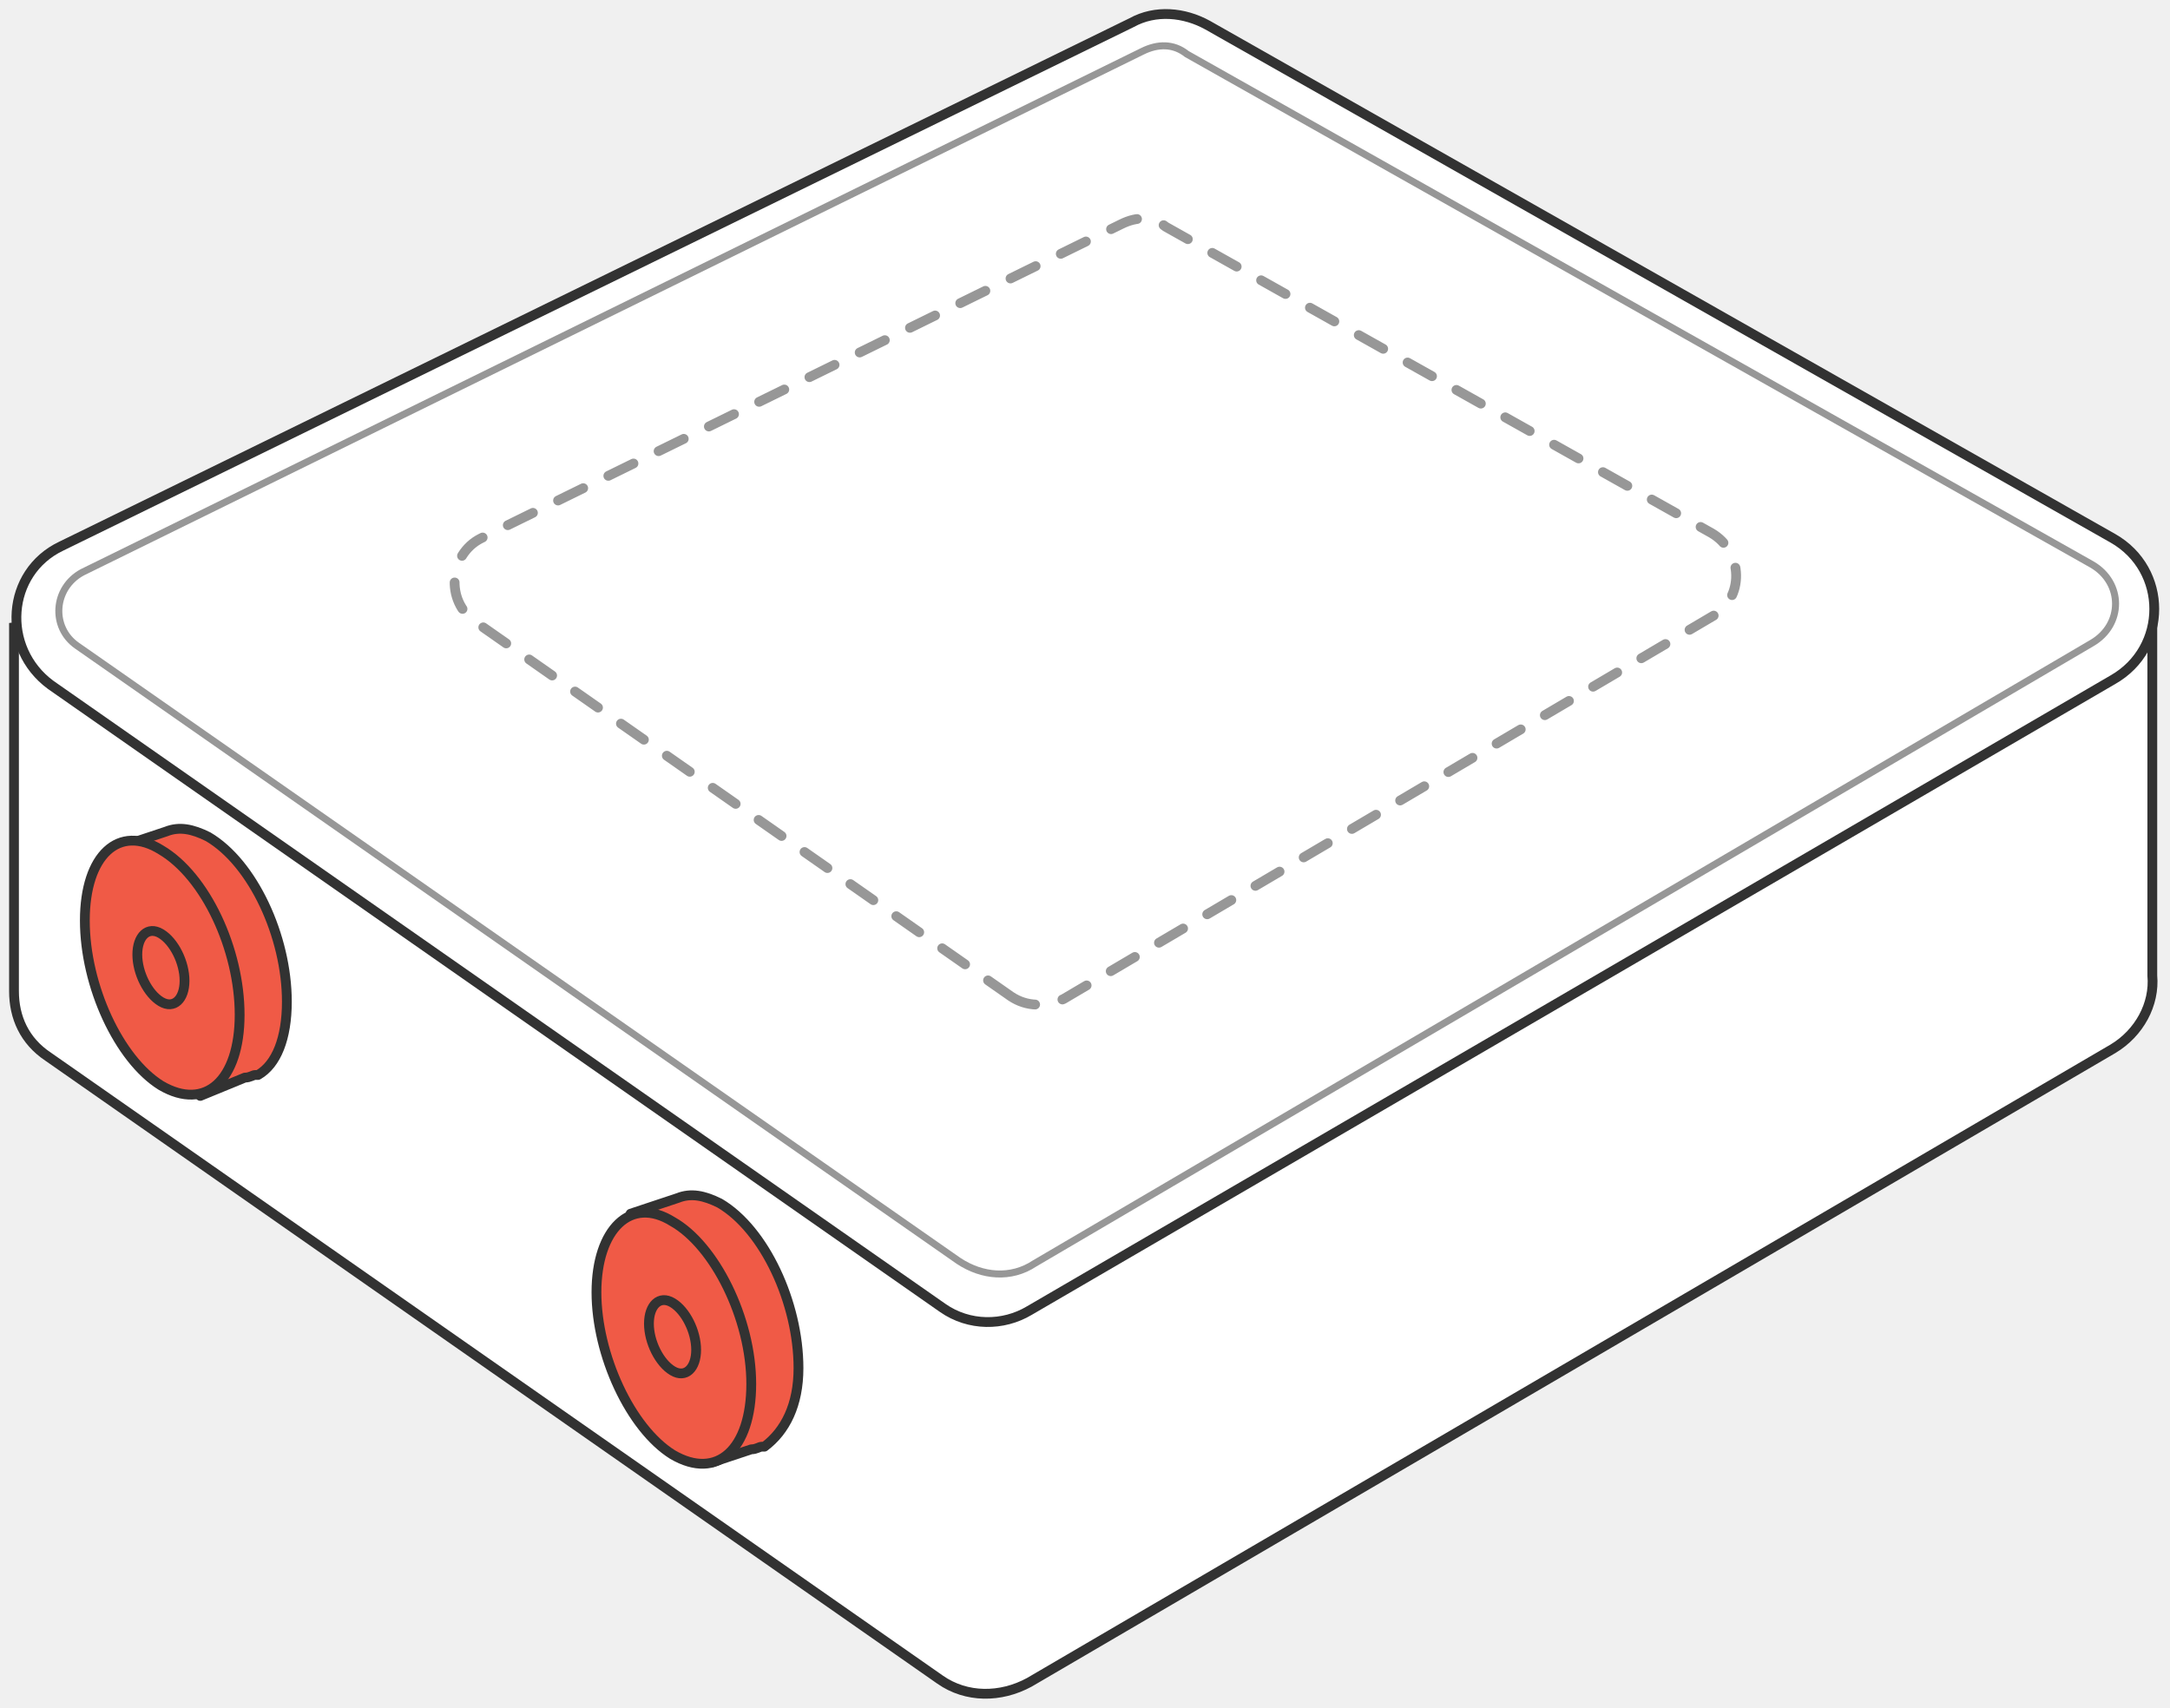
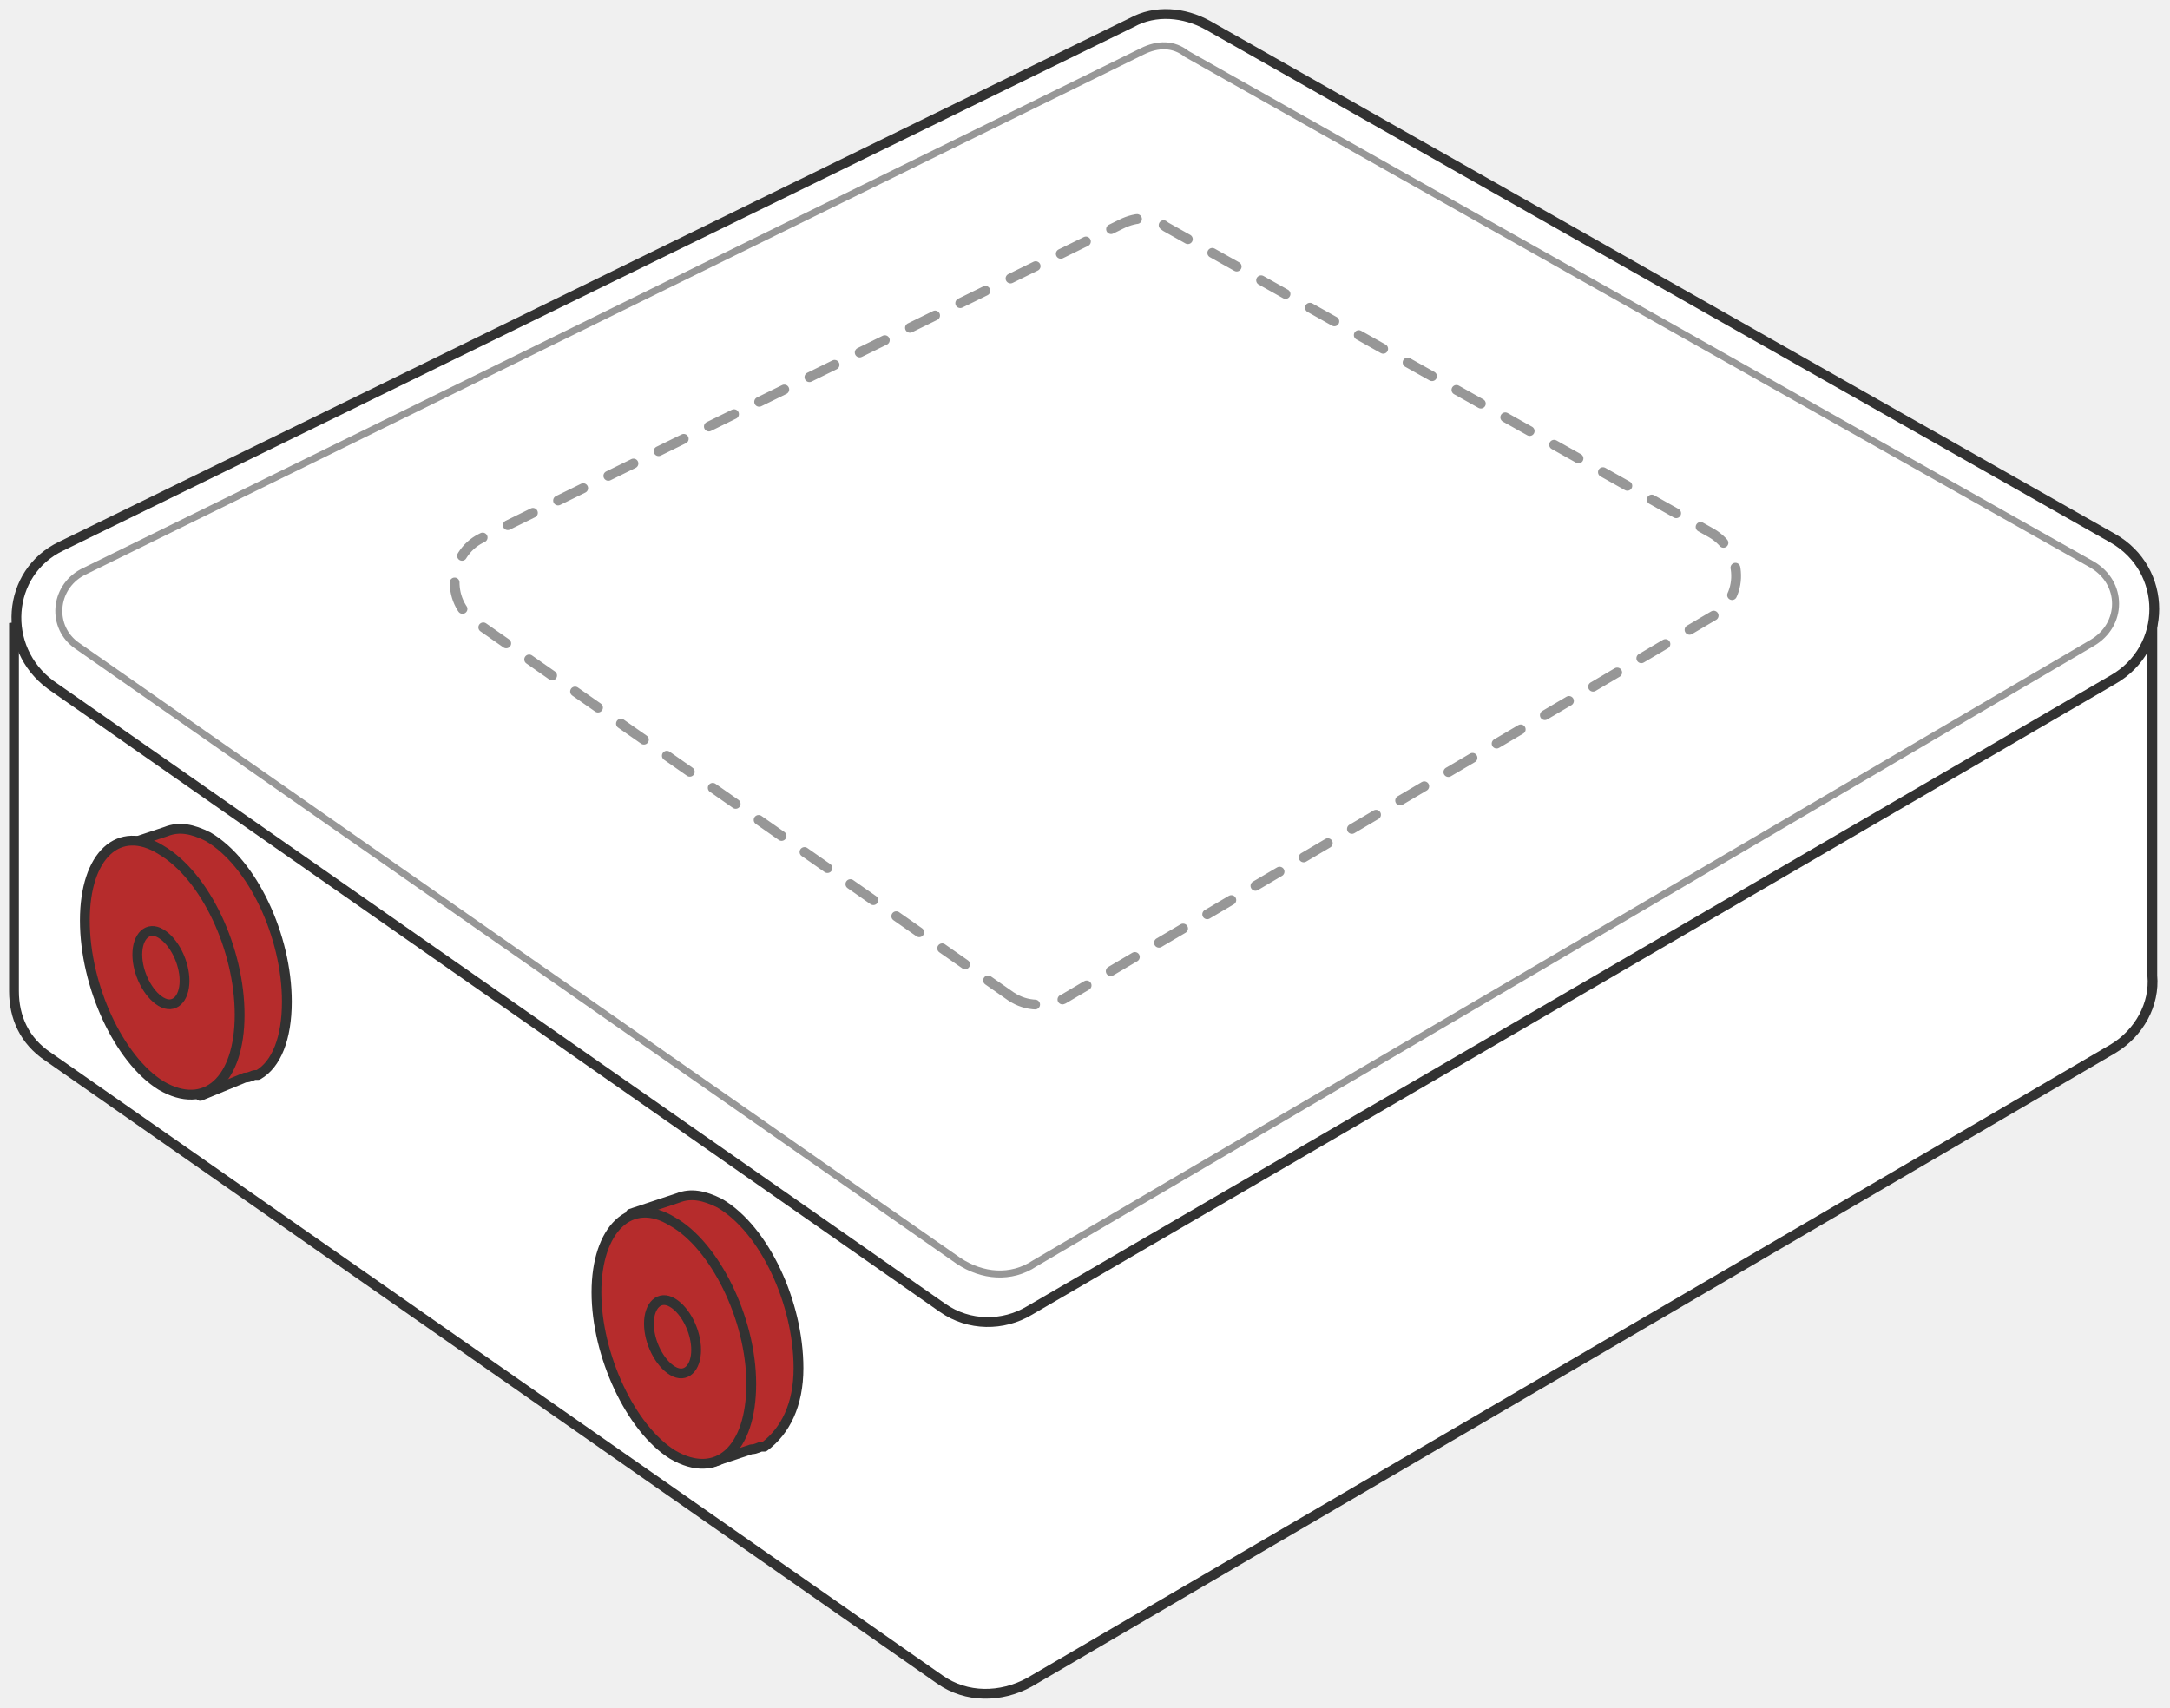
<svg xmlns="http://www.w3.org/2000/svg" width="155" height="122" viewBox="0 0 155 122" fill="none">
  <path d="M153.736 43.131L116.817 45.563L86.082 28.358C84.396 27.422 82.334 27.422 80.647 28.171L52.911 41.822L52.724 38.269L1 44.815V70.809C1 72.679 1.75 74.362 3.436 75.485L67.154 119.993C69.028 121.303 71.465 121.303 73.526 120.18L150.925 74.924C152.799 73.801 153.923 71.744 153.736 69.687V43.131Z" fill="white" stroke="#323232" stroke-width="0.7" stroke-miterlimit="10" />
  <path d="M67.342 93.438L3.624 48.929C0.063 46.311 0.438 40.887 4.373 39.017L80.835 1.615C82.522 0.68 84.583 0.867 86.27 1.802L150.925 38.456C154.86 40.7 154.86 46.311 150.925 48.555L73.526 93.625C71.652 94.747 69.216 94.747 67.342 93.438Z" fill="white" stroke="#323232" stroke-width="0.7" stroke-miterlimit="10" />
-   <path d="M57.035 97.739C57.035 93.064 54.598 87.827 51.412 85.957C50.288 85.396 49.351 85.209 48.414 85.583L45.041 86.705L45.978 89.697C45.978 90.071 45.79 90.632 45.79 91.194C45.79 95.121 47.664 99.609 50.1 102.04L50.85 104.471L53.661 103.536C54.036 103.536 54.223 103.349 54.411 103.349H54.598C56.097 102.227 57.035 100.357 57.035 97.739Z" fill="#F05A46" stroke="#323232" stroke-width="0.7" stroke-miterlimit="10" stroke-linecap="round" stroke-linejoin="round" />
+   <path d="M57.035 97.739C57.035 93.064 54.598 87.827 51.412 85.957C50.288 85.396 49.351 85.209 48.414 85.583L45.041 86.705L45.978 89.697C45.978 90.071 45.79 90.632 45.79 91.194C45.79 95.121 47.664 99.609 50.1 102.04L50.85 104.471L53.661 103.536C54.036 103.536 54.223 103.349 54.411 103.349H54.598C56.097 102.227 57.035 100.357 57.035 97.739Z" fill="#B62C2C" stroke="#323232" stroke-width="0.7" stroke-miterlimit="10" stroke-linecap="round" stroke-linejoin="round" />
  <path d="M68.466 90.072L5.498 46.124C3.624 44.815 3.811 42.009 5.873 40.887L81.585 3.672C82.709 3.111 83.833 3.111 84.77 3.859L149.425 40.326C151.674 41.635 151.674 44.628 149.425 45.937L73.901 90.258C72.214 91.381 70.153 91.194 68.466 90.072Z" fill="white" stroke="#979797" stroke-width="0.5" stroke-miterlimit="10" />
-   <path d="M53.661 98.861C53.661 103.537 51.224 105.781 48.039 103.911C45.04 102.04 42.604 96.804 42.604 92.316C42.604 87.828 45.04 85.396 48.039 87.266C51.037 88.95 53.661 94.186 53.661 98.861Z" fill="#F05A46" stroke="#323232" stroke-width="0.7" stroke-miterlimit="10" />
+   <path d="M53.661 98.861C53.661 103.537 51.224 105.781 48.039 103.911C45.04 102.04 42.604 96.804 42.604 92.316C42.604 87.828 45.04 85.396 48.039 87.266C51.037 88.95 53.661 94.186 53.661 98.861Z" fill="#B62C2C" stroke="#323232" stroke-width="0.7" stroke-miterlimit="10" />
  <path d="M72.214 71.183L33.983 44.441C31.735 42.944 32.109 39.578 34.358 38.456L80.085 16.015C81.21 15.454 82.334 15.454 83.271 16.202L122.252 38.082C124.501 39.391 124.688 42.758 122.252 44.067L75.963 71.37C74.651 71.931 73.339 71.931 72.214 71.183Z" stroke="#979797" stroke-width="0.7" stroke-miterlimit="10" stroke-linecap="round" stroke-linejoin="round" stroke-dasharray="2 2" />
-   <path d="M49.725 96.43C49.725 97.739 48.976 98.487 48.039 97.926C47.102 97.365 46.352 95.869 46.352 94.56C46.352 93.251 47.102 92.503 48.039 93.064C48.976 93.625 49.725 95.121 49.725 96.43Z" fill="#F05A46" stroke="#323232" stroke-width="0.7" stroke-miterlimit="10" />
-   <path d="M20.49 71.557C20.49 66.882 18.054 61.646 14.868 59.776C13.744 59.215 12.807 59.028 11.87 59.401L8.496 60.524L9.433 63.516C9.433 63.89 9.246 64.451 9.246 65.012C9.246 68.939 11.12 73.427 13.556 75.859L14.306 78.29L17.492 76.981C17.867 76.981 18.054 76.794 18.241 76.794H18.429C19.741 76.046 20.49 74.175 20.49 71.557Z" fill="#F05A46" stroke="#323232" stroke-width="0.7" stroke-miterlimit="10" stroke-linecap="round" stroke-linejoin="round" />
-   <path d="M17.117 72.492C17.117 77.168 14.681 79.412 11.495 77.542C8.496 75.672 6.06 70.435 6.06 65.76C6.06 61.085 8.496 58.84 11.495 60.711C14.681 62.581 17.117 67.817 17.117 72.492Z" fill="#F05A46" stroke="#323232" stroke-width="0.7" stroke-miterlimit="10" />
-   <path d="M13.181 70.061C13.181 71.37 12.432 72.118 11.495 71.557C10.558 70.996 9.808 69.5 9.808 68.191C9.808 66.882 10.558 66.134 11.495 66.695C12.432 67.256 13.181 68.752 13.181 70.061Z" fill="#F05A46" stroke="#323232" stroke-width="0.7" stroke-miterlimit="10" />
+   <path d="M49.725 96.43C49.725 97.739 48.976 98.487 48.039 97.926C47.102 97.365 46.352 95.869 46.352 94.56C46.352 93.251 47.102 92.503 48.039 93.064C48.976 93.625 49.725 95.121 49.725 96.43Z" fill="#B62C2C" stroke="#323232" stroke-width="0.7" stroke-miterlimit="10" />
+   <path d="M20.49 71.557C20.49 66.882 18.054 61.646 14.868 59.776C13.744 59.215 12.807 59.028 11.87 59.401L8.496 60.524L9.433 63.516C9.433 63.89 9.246 64.451 9.246 65.012C9.246 68.939 11.12 73.427 13.556 75.859L14.306 78.29L17.492 76.981C17.867 76.981 18.054 76.794 18.241 76.794H18.429C19.741 76.046 20.49 74.175 20.49 71.557Z" fill="#B62C2C" stroke="#323232" stroke-width="0.7" stroke-miterlimit="10" stroke-linecap="round" stroke-linejoin="round" />
+   <path d="M17.117 72.492C17.117 77.168 14.681 79.412 11.495 77.542C8.496 75.672 6.06 70.435 6.06 65.76C6.06 61.085 8.496 58.84 11.495 60.711C14.681 62.581 17.117 67.817 17.117 72.492Z" fill="#B62C2C" stroke="#323232" stroke-width="0.7" stroke-miterlimit="10" />
+   <path d="M13.181 70.061C13.181 71.37 12.432 72.118 11.495 71.557C10.558 70.996 9.808 69.5 9.808 68.191C9.808 66.882 10.558 66.134 11.495 66.695C12.432 67.256 13.181 68.752 13.181 70.061Z" fill="#B62C2C" stroke="#323232" stroke-width="0.7" stroke-miterlimit="10" />
</svg>
